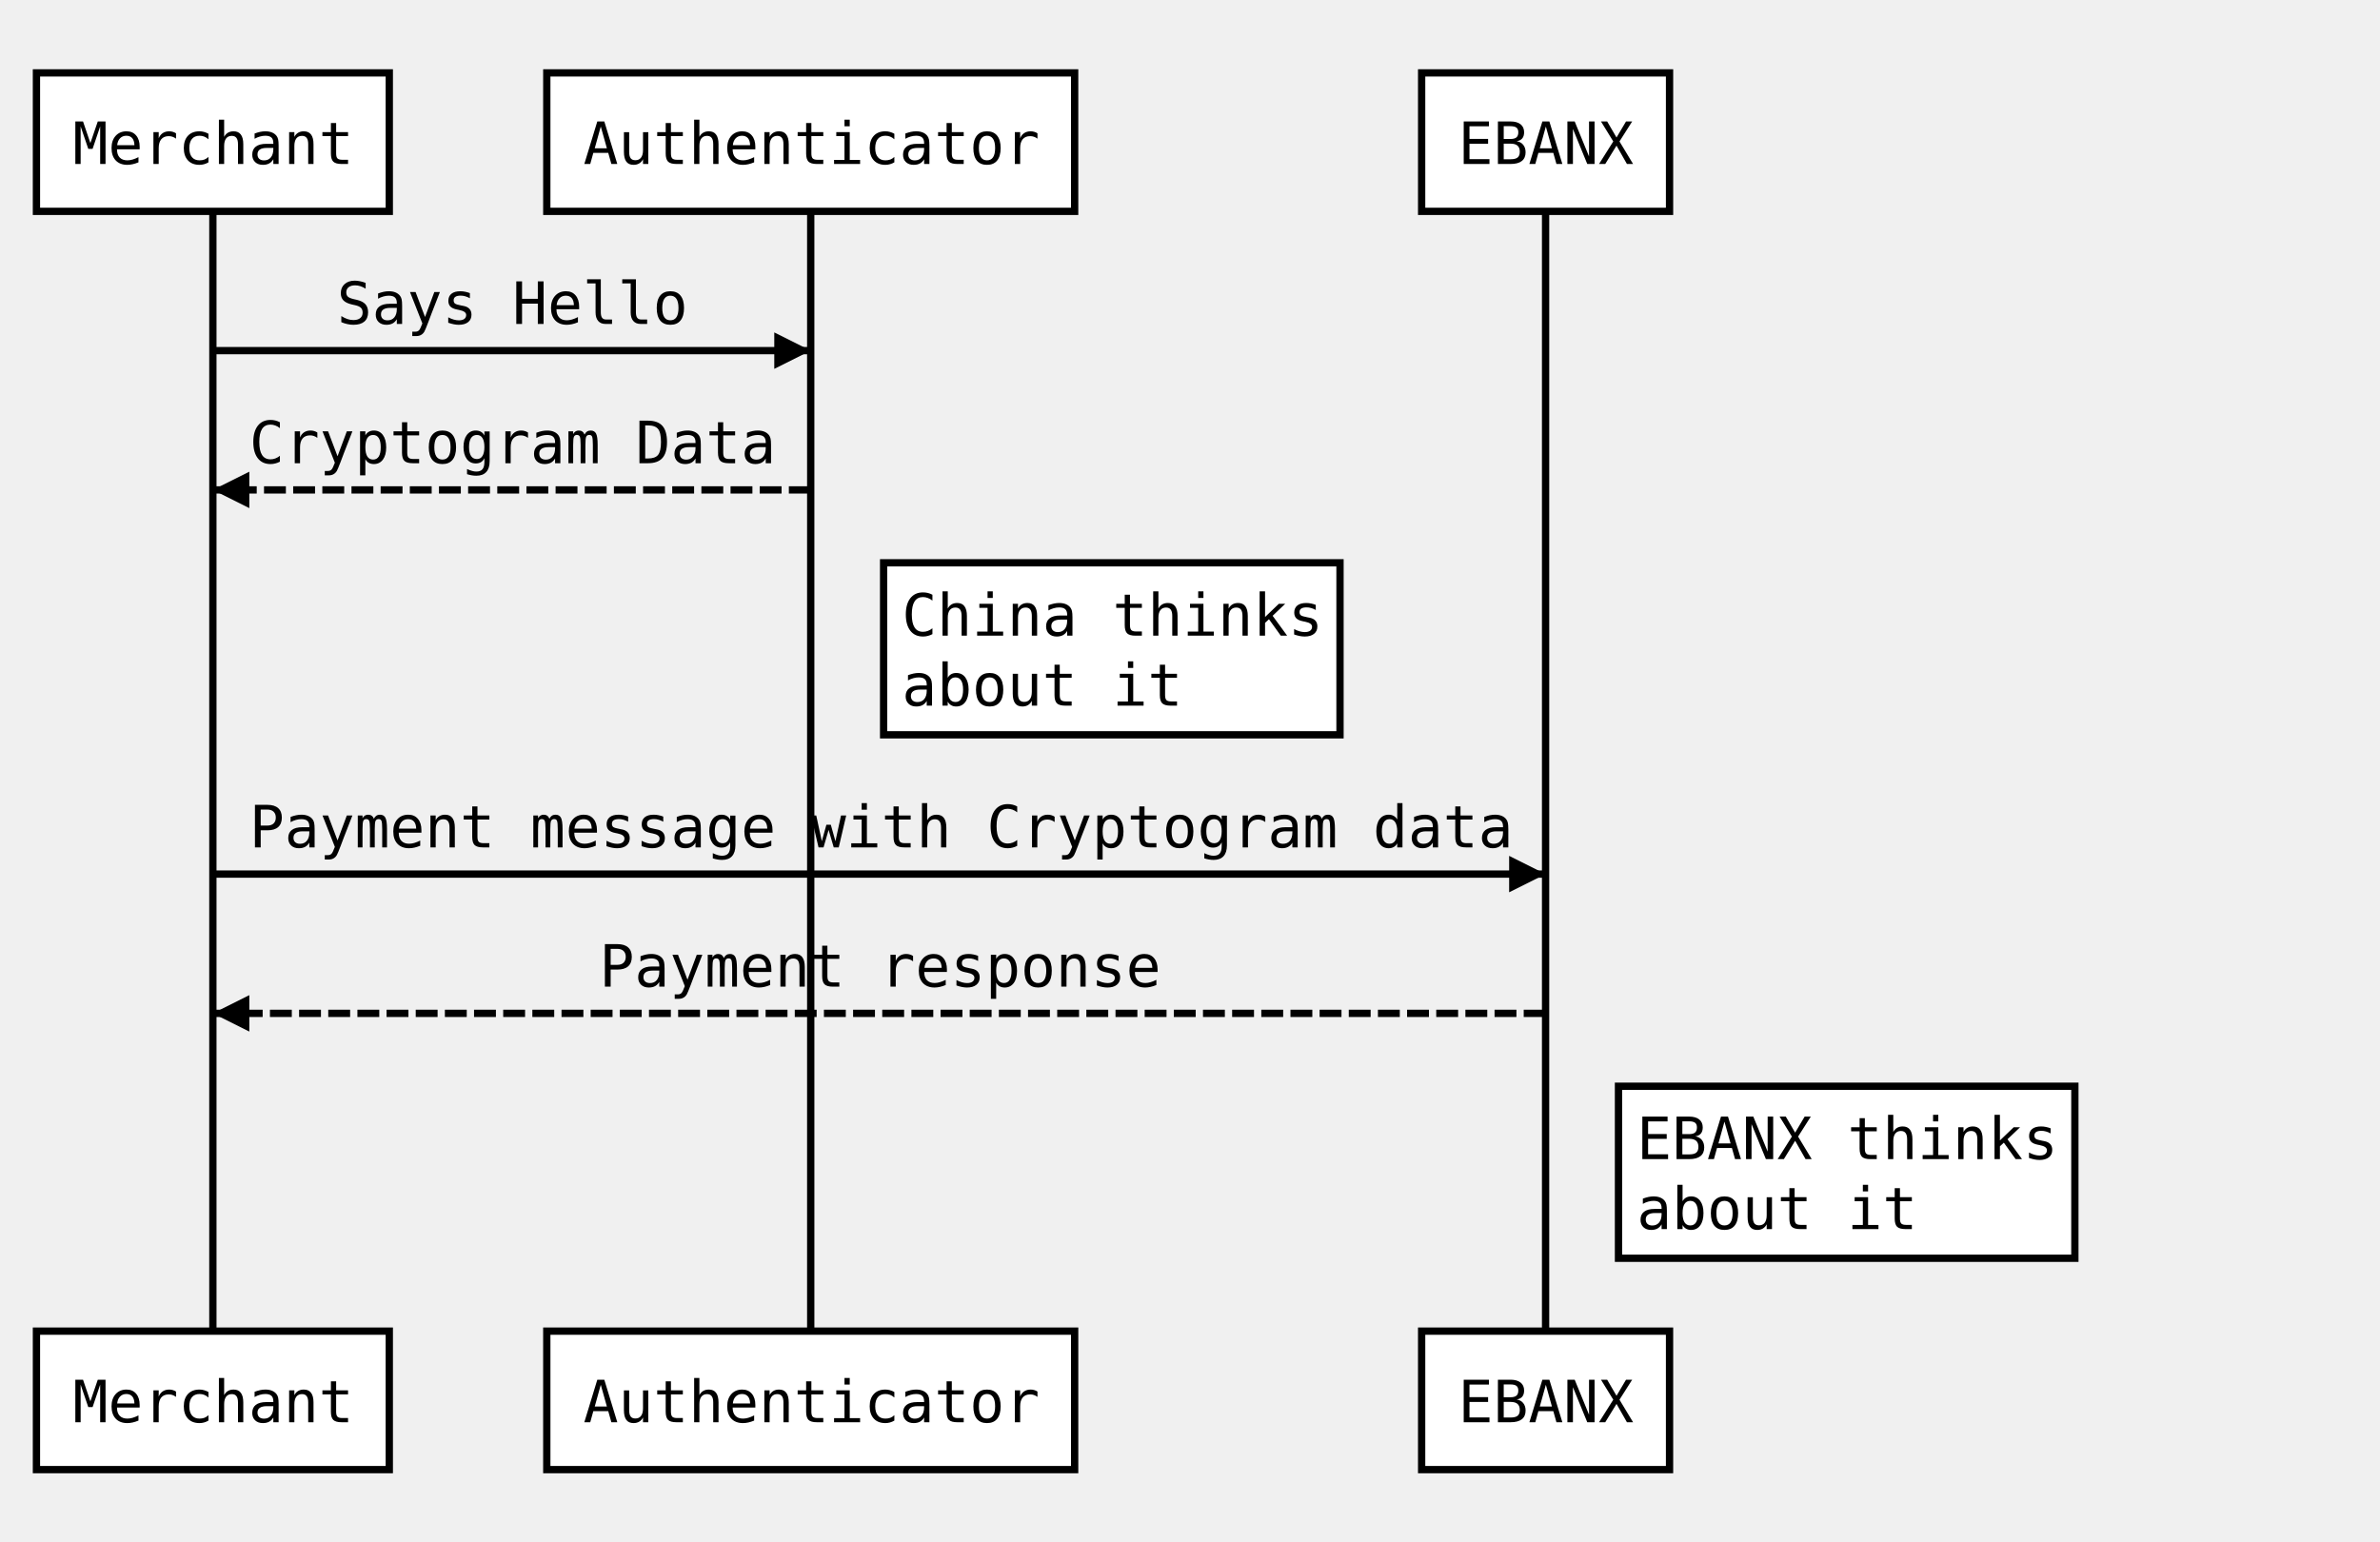
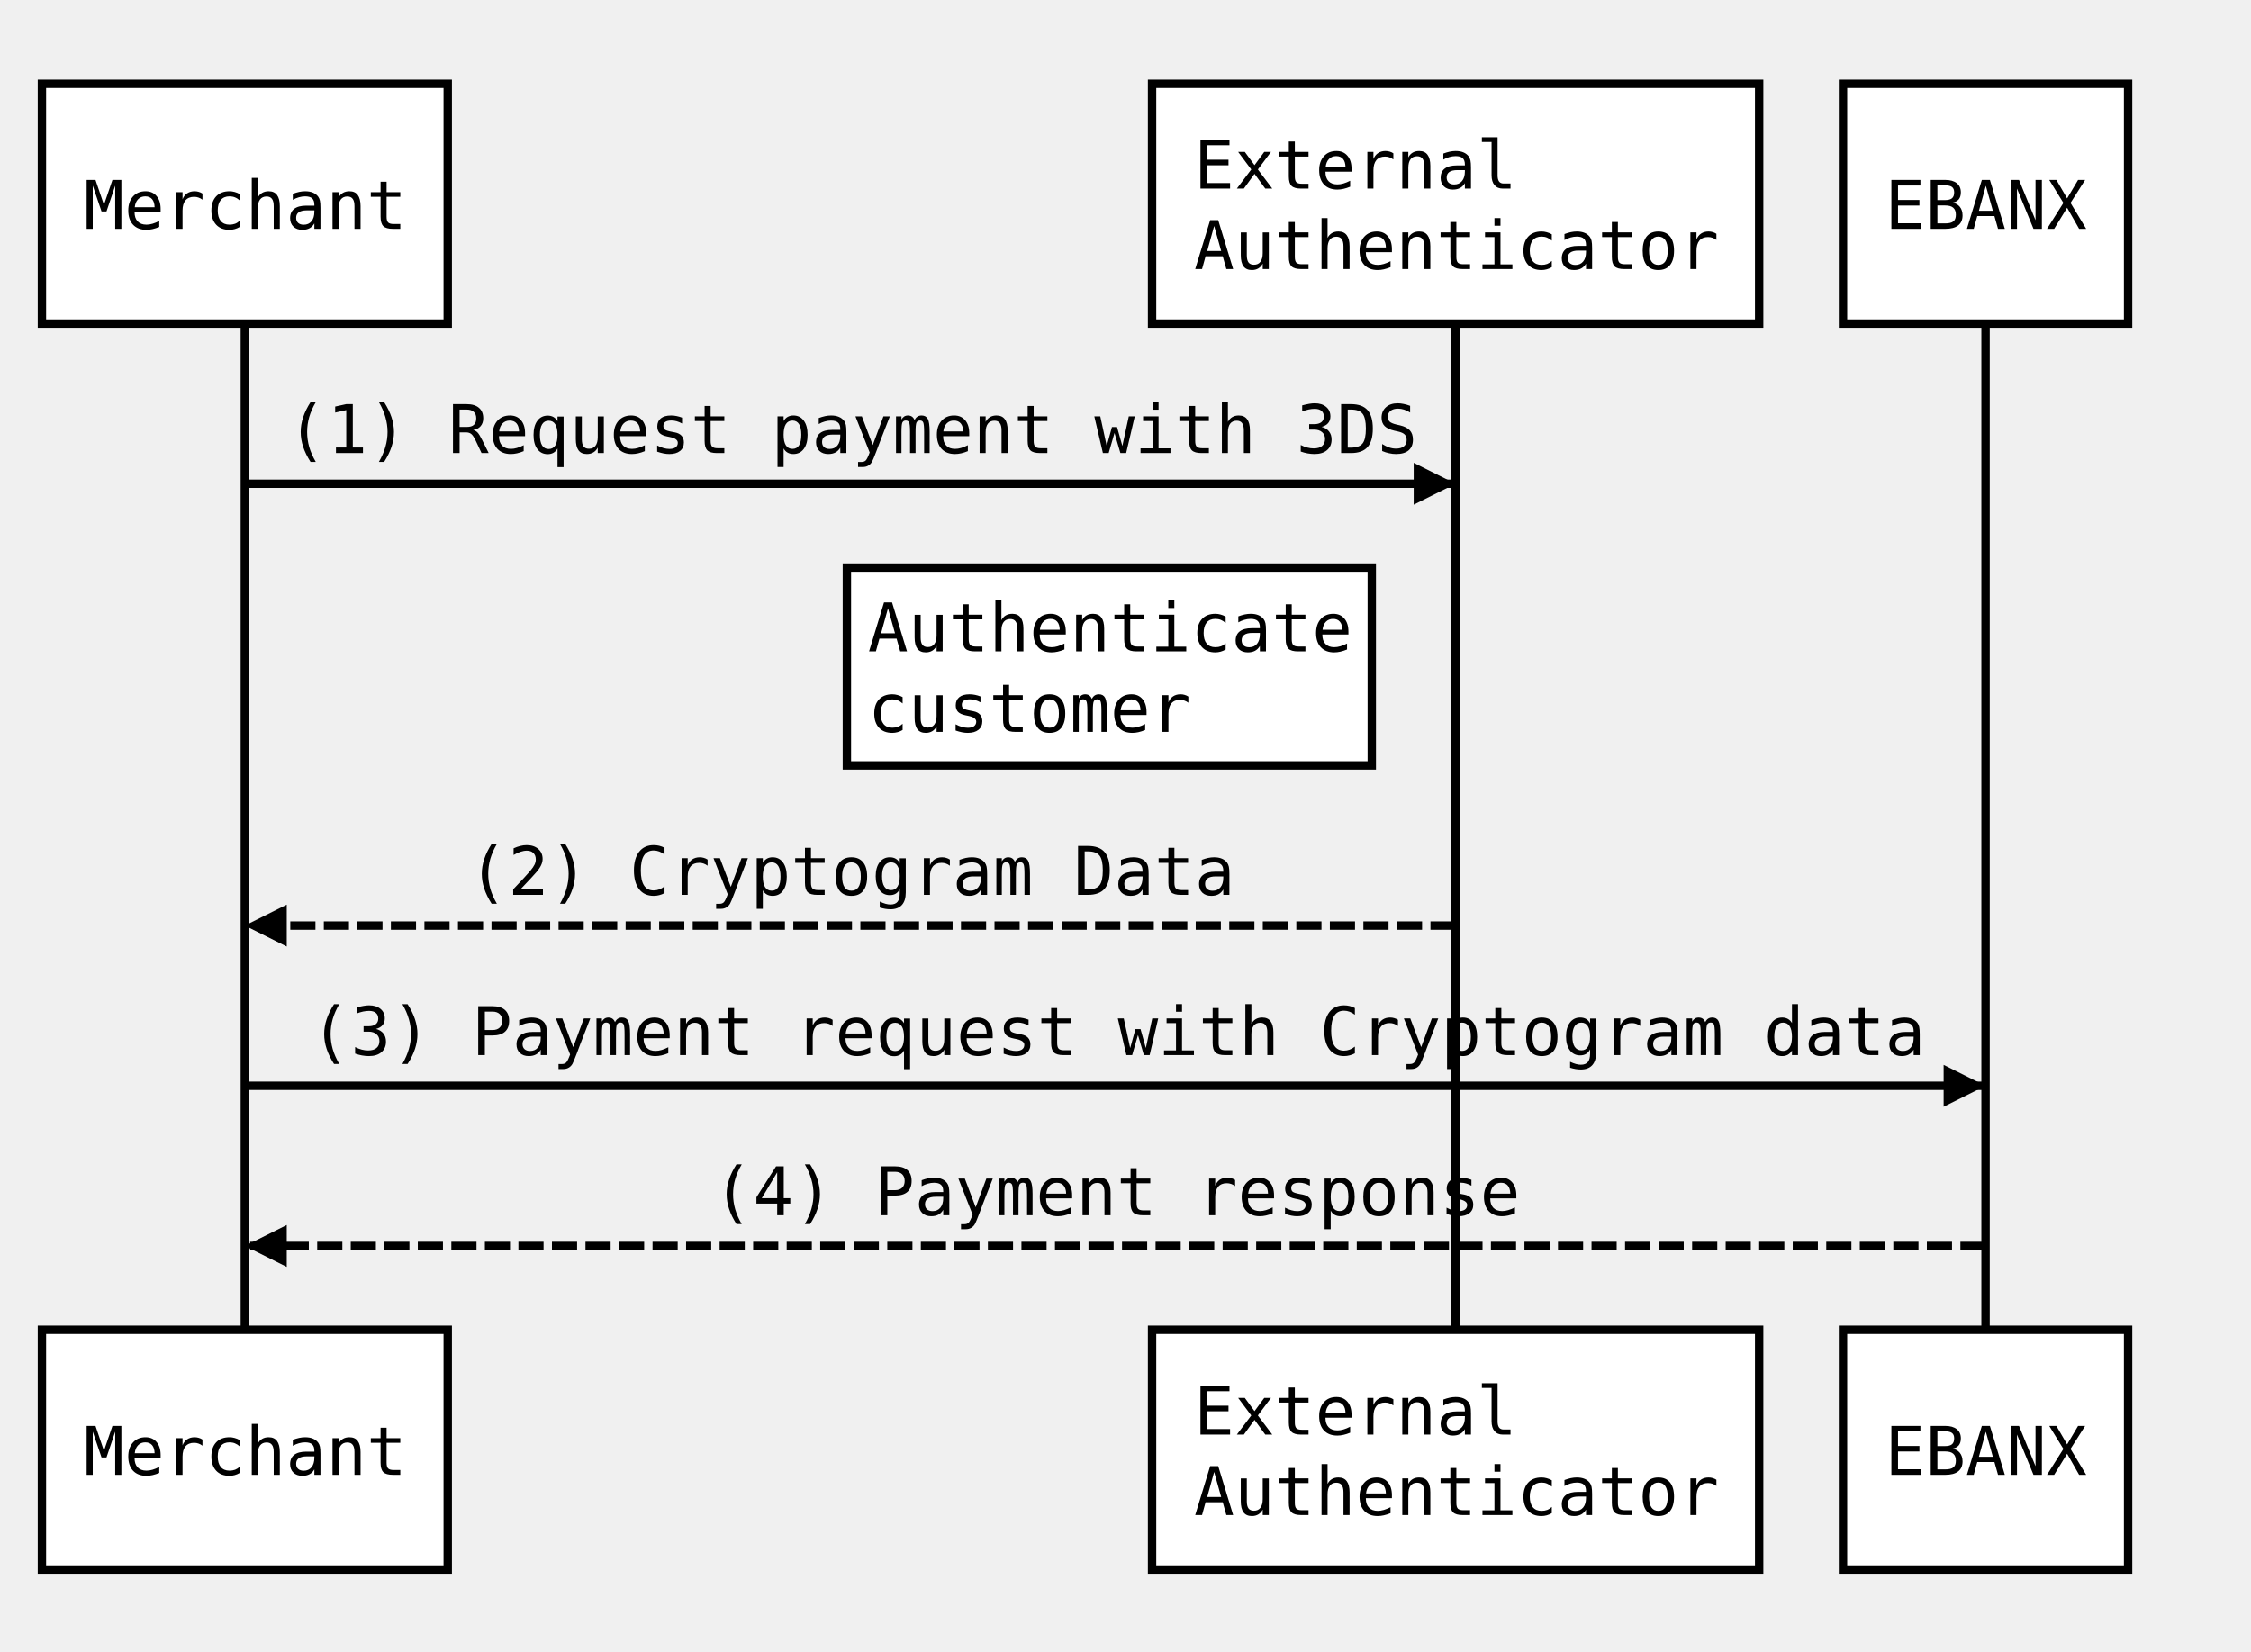
- <svg xmlns="http://www.w3.org/2000/svg" width="653" height="423">
-   <source>Merchant-&gt;Authenticator: Says Hello
- Authenticator --&gt; Merchant: Cryptogram Data
- 
- Note right of Authenticator: China thinks\nabout it
- 
- Merchant -&gt; EBANX : Payment message with Cryptogram data  
- EBANX --&gt; Merchant : Payment response
- 
- Note right of EBANX: EBANX thinks\nabout it
- </source>
+ <svg xmlns="http://www.w3.org/2000/svg" width="537" height="394">
+   <source>Merchant -&gt; External \nAuthenticator: (1) Request payment with 3DS
+ Note left of External \nAuthenticator: Authenticate \ncustomer
+ External \nAuthenticator --&gt; Merchant: (2) Cryptogram Data
+ Merchant -&gt; EBANX : (3) Payment request with Cryptogram data
+ EBANX --&gt; Merchant : (4) Payment response</source>
  <defs>
    <marker viewBox="0 0 5 5" markerWidth="5" markerHeight="5" orient="auto" refX="5" refY="2.5" id="markerArrowBlock">
      <path d="M 0 0 L 5 2.5 L 0 5 z" />
    </marker>
    <marker viewBox="0 0 9.6 16" markerWidth="4" markerHeight="16" orient="auto" refX="9.6" refY="8" id="markerArrowOpen">
      <path d="M 9.6,8 1.92,16 0,13.7 5.76,8 0,2.286 1.92,0 9.6,8 z" />
    </marker>
  </defs>
  <g class="title" />
  <g class="actor">
-     <rect x="10" y="20" width="96.812" height="38" stroke="#000000" fill="#ffffff" style="stroke-width: 2;" />
-     <text x="20" y="45" style="font-size: 16px; font-family: &quot;Andale Mono&quot;, monospace;">
+     <rect x="10" y="20" width="96.812" height="57.203" stroke="#000000" fill="#ffffff" style="stroke-width: 2;" />
+     <text x="20" y="54.602" style="font-size: 16px; font-family: &quot;Andale Mono&quot;, monospace;">
      <tspan x="20">Merchant</tspan>
    </text>
  </g>
  <g class="actor">
-     <rect x="10" y="365.281" width="96.812" height="38" stroke="#000000" fill="#ffffff" style="stroke-width: 2;" />
-     <text x="20" y="390.281" style="font-size: 16px; font-family: &quot;Andale Mono&quot;, monospace;">
+     <rect x="10" y="317.281" width="96.812" height="57.203" stroke="#000000" fill="#ffffff" style="stroke-width: 2;" />
+     <text x="20" y="351.883" style="font-size: 16px; font-family: &quot;Andale Mono&quot;, monospace;">
      <tspan x="20">Merchant</tspan>
    </text>
  </g>
-   <line x1="58.406" x2="58.406" y1="58" y2="365.281" stroke="#000000" fill="none" style="stroke-width: 2;" />
+   <line x1="58.406" x2="58.406" y1="77.203" y2="317.281" stroke="#000000" fill="none" style="stroke-width: 2;" />
  <g class="actor">
-     <rect x="150.023" y="20" width="144.828" height="38" stroke="#000000" fill="#ffffff" style="stroke-width: 2;" />
-     <text x="160.023" y="45" style="font-size: 16px; font-family: &quot;Andale Mono&quot;, monospace;">
-       <tspan x="160.023">Authenticator</tspan>
+     <rect x="274.836" y="20" width="144.828" height="57.203" stroke="#000000" fill="#ffffff" style="stroke-width: 2;" />
+     <text x="284.836" y="45" style="font-size: 16px; font-family: &quot;Andale Mono&quot;, monospace;">
+       <tspan x="284.836">External</tspan>
+       <tspan dy="1.2em" x="284.836">Authenticator</tspan>
    </text>
  </g>
  <g class="actor">
-     <rect x="150.023" y="365.281" width="144.828" height="38" stroke="#000000" fill="#ffffff" style="stroke-width: 2;" />
-     <text x="160.023" y="390.281" style="font-size: 16px; font-family: &quot;Andale Mono&quot;, monospace;">
-       <tspan x="160.023">Authenticator</tspan>
+     <rect x="274.836" y="317.281" width="144.828" height="57.203" stroke="#000000" fill="#ffffff" style="stroke-width: 2;" />
+     <text x="284.836" y="342.281" style="font-size: 16px; font-family: &quot;Andale Mono&quot;, monospace;">
+       <tspan x="284.836">External</tspan>
+       <tspan dy="1.2em" x="284.836">Authenticator</tspan>
    </text>
  </g>
-   <line x1="222.438" x2="222.438" y1="58" y2="365.281" stroke="#000000" fill="none" style="stroke-width: 2;" />
+   <line x1="347.25" x2="347.25" y1="77.203" y2="317.281" stroke="#000000" fill="none" style="stroke-width: 2;" />
  <g class="actor">
-     <rect x="390.055" y="20" width="68.016" height="38" stroke="#000000" fill="#ffffff" style="stroke-width: 2;" />
-     <text x="400.055" y="45" style="font-size: 16px; font-family: &quot;Andale Mono&quot;, monospace;">
-       <tspan x="400.055">EBANX</tspan>
+     <rect x="439.664" y="20" width="68.016" height="57.203" stroke="#000000" fill="#ffffff" style="stroke-width: 2;" />
+     <text x="449.664" y="54.602" style="font-size: 16px; font-family: &quot;Andale Mono&quot;, monospace;">
+       <tspan x="449.664">EBANX</tspan>
    </text>
  </g>
  <g class="actor">
-     <rect x="390.055" y="365.281" width="68.016" height="38" stroke="#000000" fill="#ffffff" style="stroke-width: 2;" />
-     <text x="400.055" y="390.281" style="font-size: 16px; font-family: &quot;Andale Mono&quot;, monospace;">
-       <tspan x="400.055">EBANX</tspan>
+     <rect x="439.664" y="317.281" width="68.016" height="57.203" stroke="#000000" fill="#ffffff" style="stroke-width: 2;" />
+     <text x="449.664" y="351.883" style="font-size: 16px; font-family: &quot;Andale Mono&quot;, monospace;">
+       <tspan x="449.664">EBANX</tspan>
    </text>
  </g>
-   <line x1="424.062" x2="424.062" y1="58" y2="365.281" stroke="#000000" fill="none" style="stroke-width: 2;" />
+   <line x1="473.672" x2="473.672" y1="77.203" y2="317.281" stroke="#000000" fill="none" style="stroke-width: 2;" />
  <g class="signal">
-     <text x="92.414" y="88.891" style="font-size: 16px; font-family: &quot;Andale Mono&quot;, monospace;">
-       <tspan x="92.414">Says Hello</tspan>
+     <text x="68.406" y="108.094" style="font-size: 16px; font-family: &quot;Andale Mono&quot;, monospace;">
+       <tspan x="68.406">(1) Request payment with 3DS</tspan>
    </text>
-     <line x1="58.406" x2="222.438" y1="96.219" y2="96.219" stroke="#000000" fill="none" style="stroke-width: 2; marker-end: url(&quot;#markerArrowBlock&quot;);" />
-   </g>
-   <g class="signal">
-     <text x="68.406" y="127.109" style="font-size: 16px; font-family: &quot;Andale Mono&quot;, monospace;">
-       <tspan x="68.406">Cryptogram Data</tspan>
-     </text>
-     <line x1="222.438" x2="58.406" y1="134.438" y2="134.438" stroke="#000000" fill="none" style="stroke-width: 2; stroke-dasharray: 6, 2; marker-end: url(&quot;#markerArrowBlock&quot;);" />
+     <line x1="58.406" x2="347.25" y1="115.422" y2="115.422" stroke="#000000" fill="none" style="stroke-width: 2; marker-end: url(&quot;#markerArrowBlock&quot;);" />
  </g>
  <g class="note">
-     <rect x="242.438" y="154.438" width="125.219" height="47.203" stroke="#000000" fill="#ffffff" style="stroke-width: 2;" />
-     <text x="247.438" y="174.438" style="font-size: 16px; font-family: &quot;Andale Mono&quot;, monospace;">
-       <tspan x="247.438">China thinks</tspan>
-       <tspan dy="1.2em" x="247.438">about it</tspan>
+     <rect x="202.031" y="135.422" width="125.219" height="47.203" stroke="#000000" fill="#ffffff" style="stroke-width: 2;" />
+     <text x="207.031" y="155.422" style="font-size: 16px; font-family: &quot;Andale Mono&quot;, monospace;">
+       <tspan x="207.031">Authenticate</tspan>
+       <tspan dy="1.2em" x="207.031">customer</tspan>
    </text>
  </g>
  <g class="signal">
-     <text x="68.406" y="232.531" style="font-size: 16px; font-family: &quot;Andale Mono&quot;, monospace;">
-       <tspan x="68.406">Payment message with Cryptogram data</tspan>
+     <text x="111.609" y="213.516" style="font-size: 16px; font-family: &quot;Andale Mono&quot;, monospace;">
+       <tspan x="111.609">(2) Cryptogram Data</tspan>
    </text>
-     <line x1="58.406" x2="424.062" y1="239.859" y2="239.859" stroke="#000000" fill="none" style="stroke-width: 2; marker-end: url(&quot;#markerArrowBlock&quot;);" />
+     <line x1="347.25" x2="58.406" y1="220.844" y2="220.844" stroke="#000000" fill="none" style="stroke-width: 2; stroke-dasharray: 6, 2; marker-end: url(&quot;#markerArrowBlock&quot;);" />
  </g>
  <g class="signal">
-     <text x="164.422" y="270.75" style="font-size: 16px; font-family: &quot;Andale Mono&quot;, monospace;">
-       <tspan x="164.422">Payment response</tspan>
+     <text x="74.008" y="251.734" style="font-size: 16px; font-family: &quot;Andale Mono&quot;, monospace;">
+       <tspan x="74.008">(3) Payment request with Cryptogram data</tspan>
    </text>
-     <line x1="424.062" x2="58.406" y1="278.078" y2="278.078" stroke="#000000" fill="none" style="stroke-width: 2; stroke-dasharray: 6, 2; marker-end: url(&quot;#markerArrowBlock&quot;);" />
+     <line x1="58.406" x2="473.672" y1="259.062" y2="259.062" stroke="#000000" fill="none" style="stroke-width: 2; marker-end: url(&quot;#markerArrowBlock&quot;);" />
  </g>
-   <g class="note">
-     <rect x="444.062" y="298.078" width="125.219" height="47.203" stroke="#000000" fill="#ffffff" style="stroke-width: 2;" />
-     <text x="449.062" y="318.078" style="font-size: 16px; font-family: &quot;Andale Mono&quot;, monospace;">
-       <tspan x="449.062">EBANX thinks</tspan>
-       <tspan dy="1.2em" x="449.062">about it</tspan>
+   <g class="signal">
+     <text x="170.023" y="289.953" style="font-size: 16px; font-family: &quot;Andale Mono&quot;, monospace;">
+       <tspan x="170.023">(4) Payment response</tspan>
    </text>
+     <line x1="473.672" x2="58.406" y1="297.281" y2="297.281" stroke="#000000" fill="none" style="stroke-width: 2; stroke-dasharray: 6, 2; marker-end: url(&quot;#markerArrowBlock&quot;);" />
  </g>
</svg>
